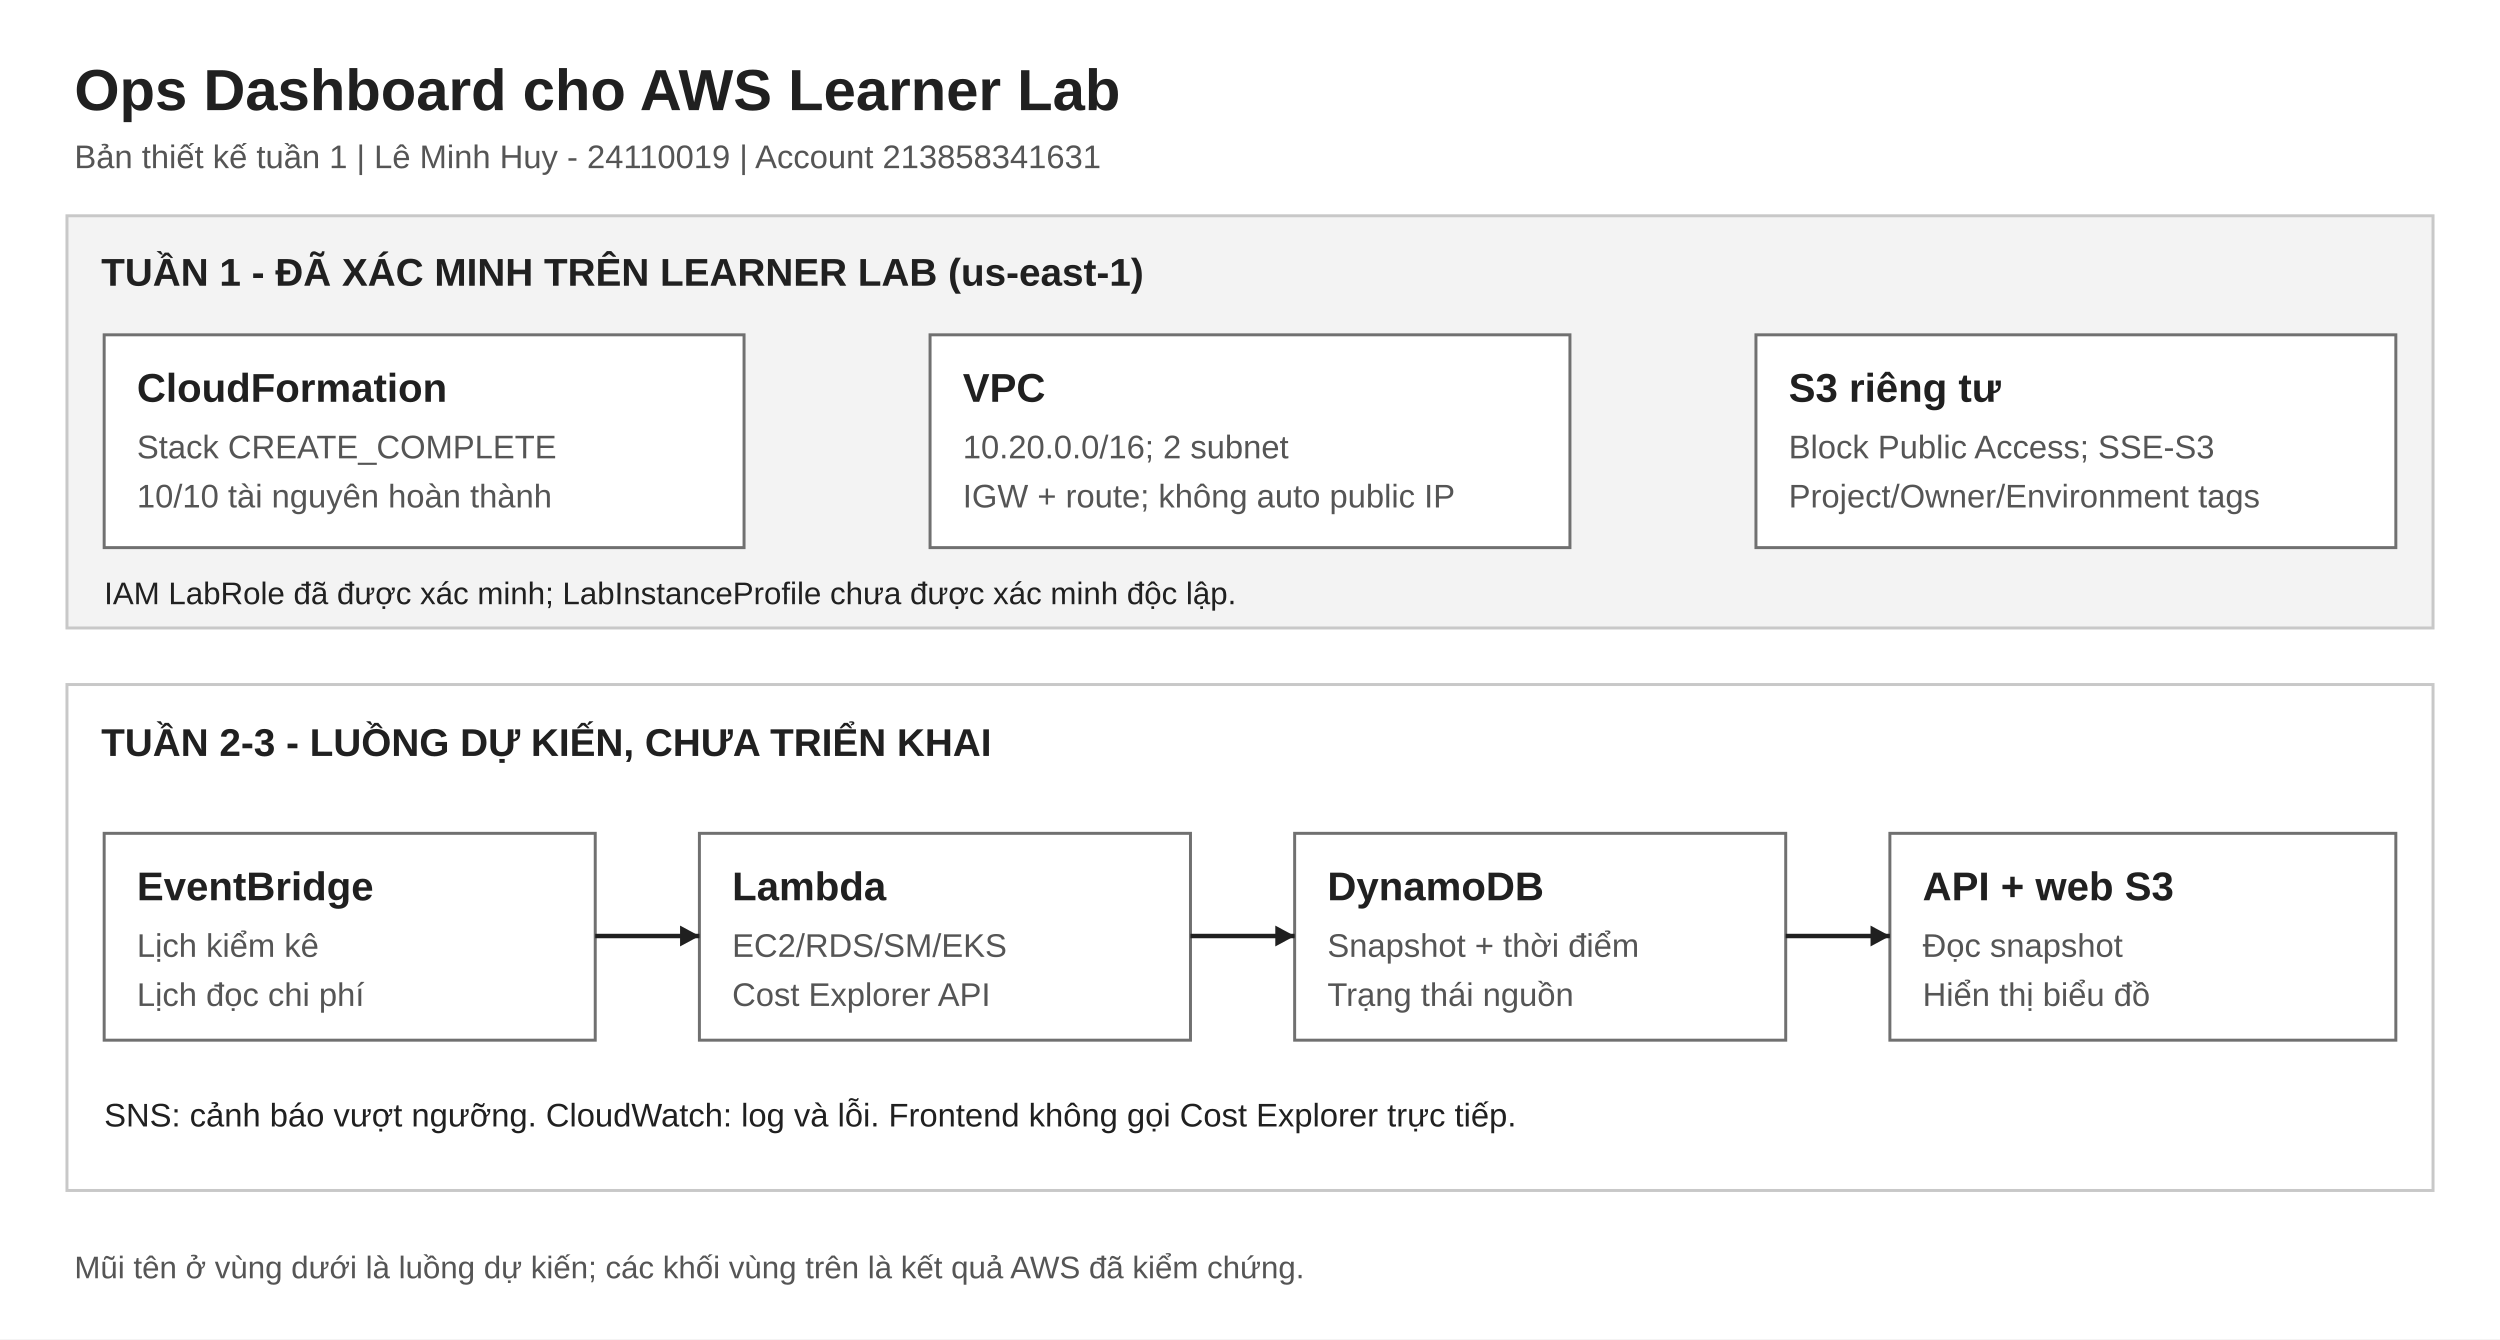
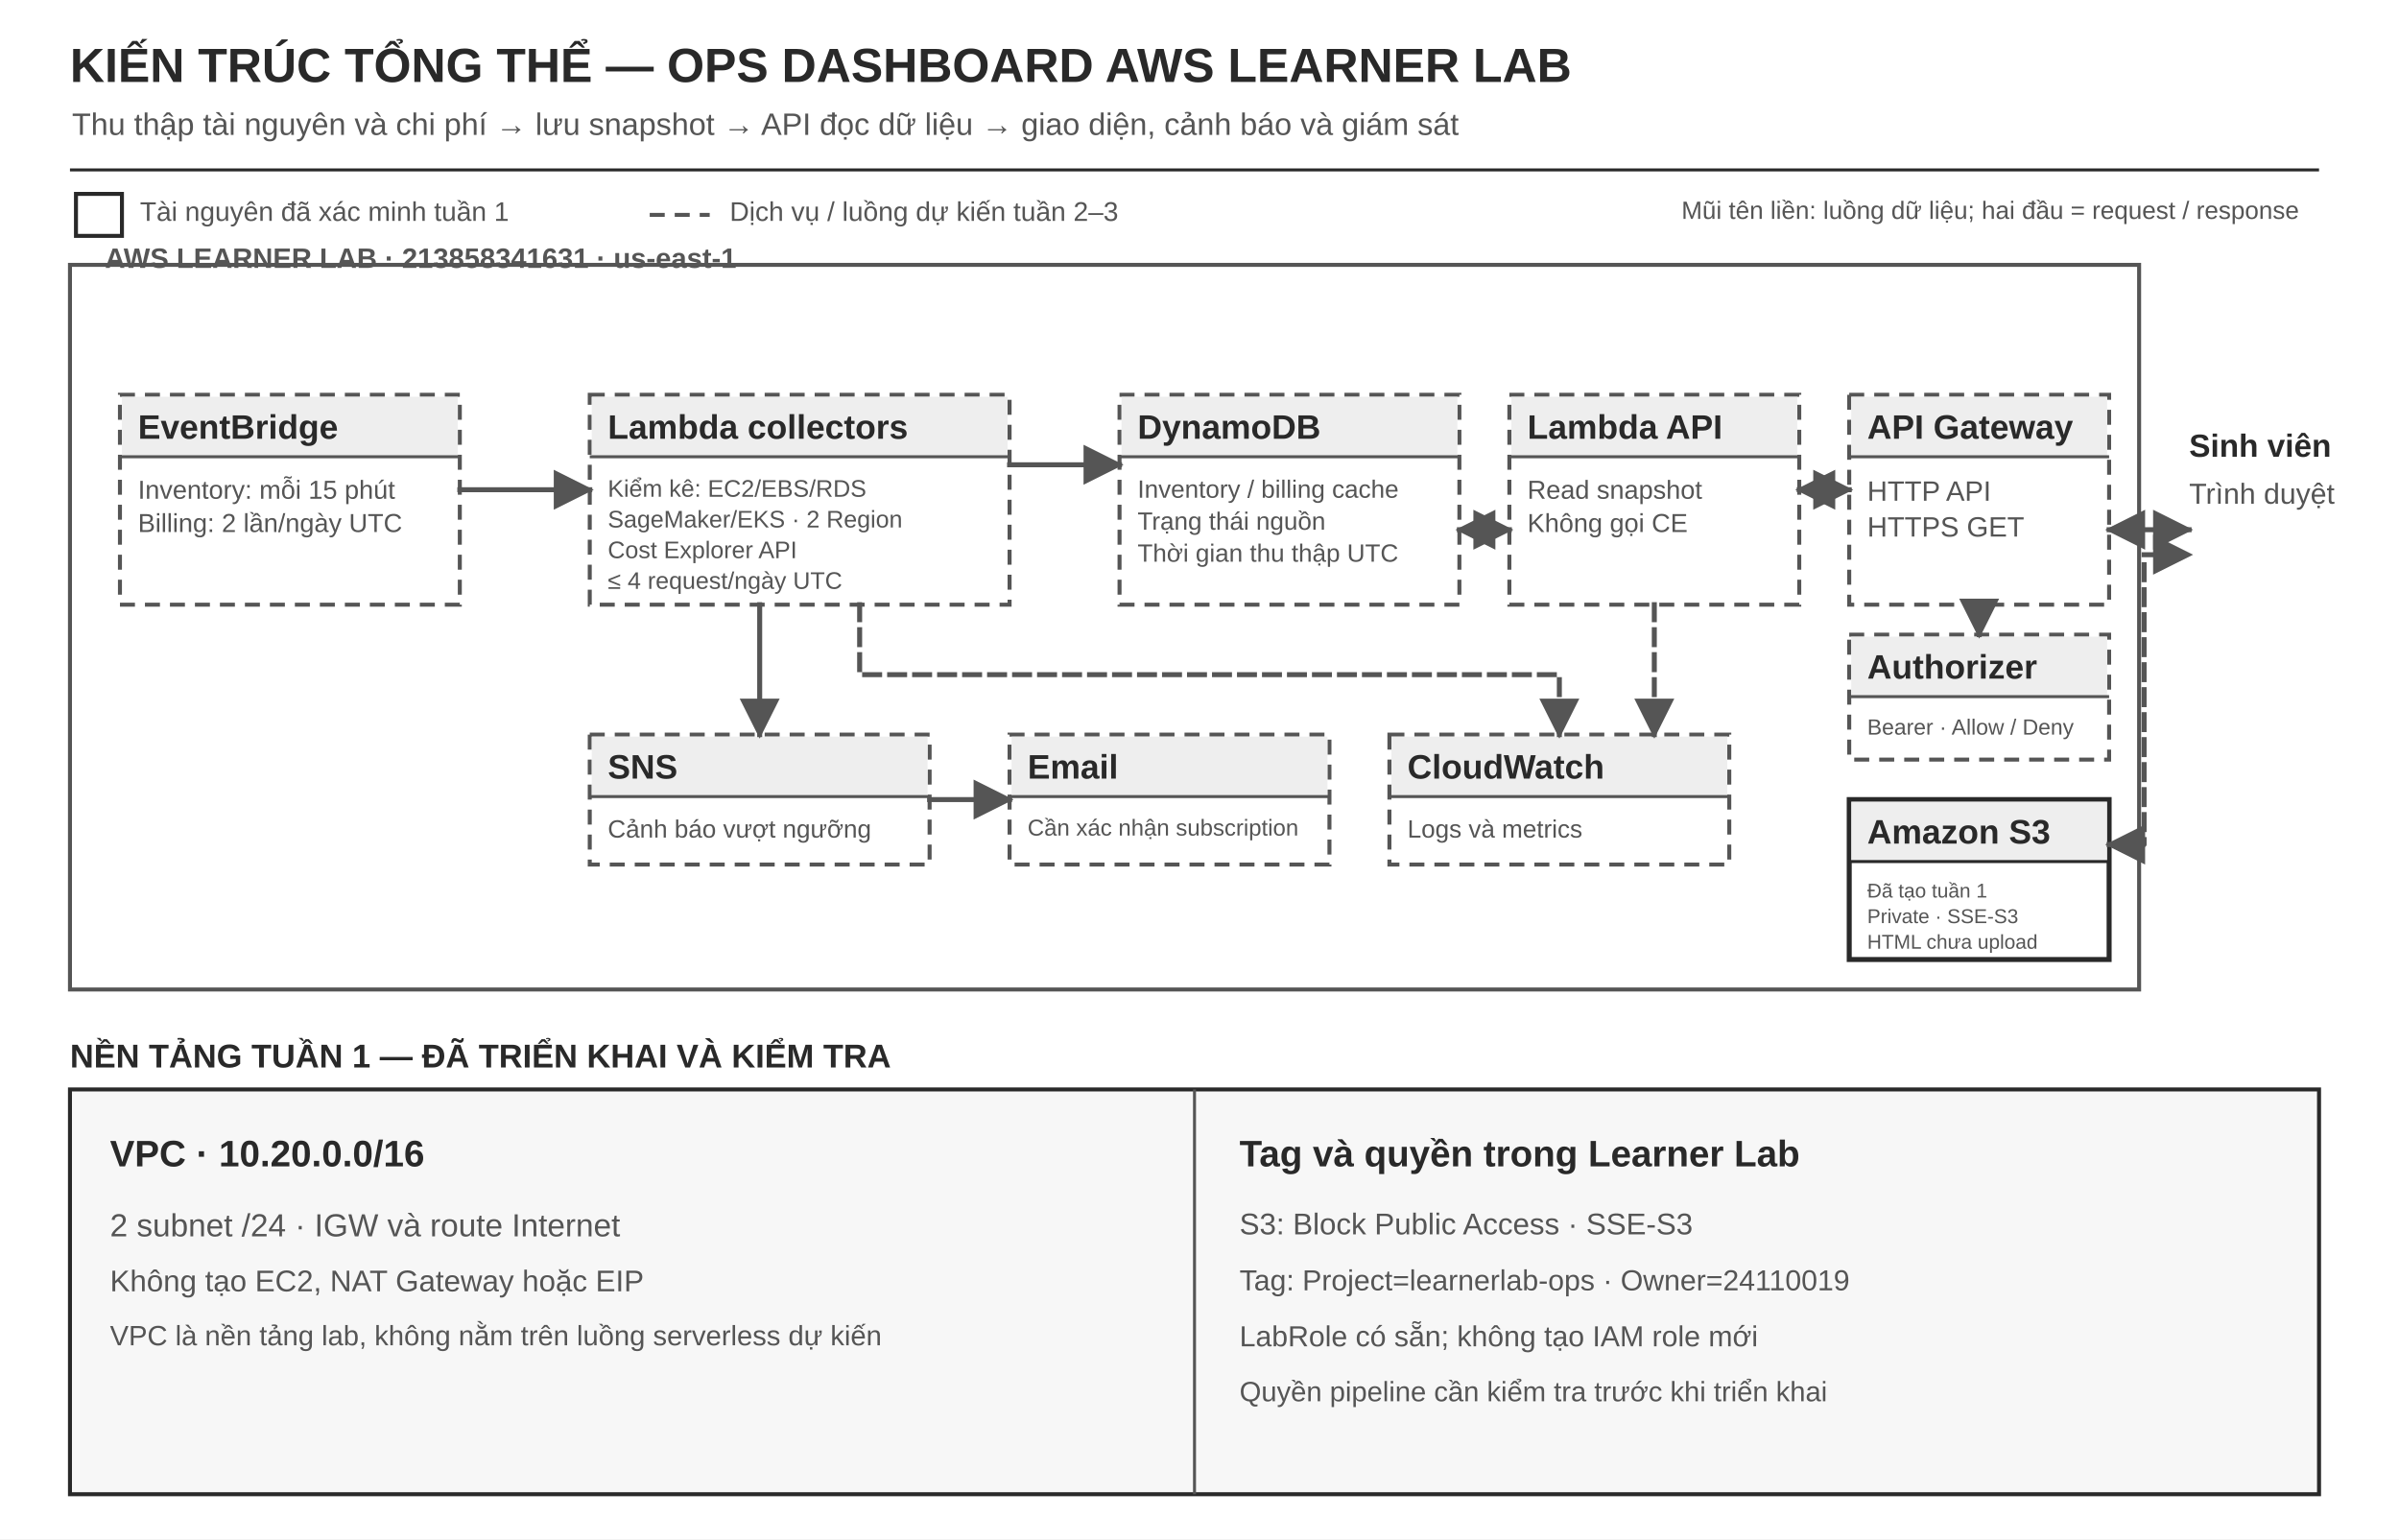
- <svg xmlns="http://www.w3.org/2000/svg" width="1680" height="900" viewBox="0 0 1680 900">
-   <rect width="1680" height="900" fill="#FFFFFF" />
-   <text x="50" y="74" fill="#202020" font-family="Arial,sans-serif" font-size="39" font-weight="700">Ops Dashboard cho AWS Learner Lab</text>
-   <text x="50" y="113" fill="#555555" font-family="Arial,sans-serif" font-size="22">Bản thiết kế tuần 1  |  Lê Minh Huy - 24110019  |  Account 213858341631</text>
-   <rect x="45" y="145" width="1590" height="277" fill="#F3F3F3" stroke="#C8C8C8" stroke-width="2" />
-   <text x="68" y="192" fill="#202020" font-family="Arial,sans-serif" font-size="26" font-weight="700">TUẦN 1 - ĐÃ XÁC MINH TRÊN LEARNER LAB (us-east-1)</text>
-   <rect x="70" y="225" width="430" height="143" fill="#FFFFFF" stroke="#707070" stroke-width="2" />
-   <text x="92" y="270" fill="#202020" font-family="Arial,sans-serif" font-size="27" font-weight="700">CloudFormation</text>
-   <text x="92" y="308" fill="#555555" font-family="Arial,sans-serif" font-size="22">Stack CREATE_COMPLETE</text>
-   <text x="92" y="341" fill="#555555" font-family="Arial,sans-serif" font-size="22">10/10 tài nguyên hoàn thành</text>
-   <rect x="625" y="225" width="430" height="143" fill="#FFFFFF" stroke="#707070" stroke-width="2" />
-   <text x="647" y="270" fill="#202020" font-family="Arial,sans-serif" font-size="27" font-weight="700">VPC</text>
-   <text x="647" y="308" fill="#555555" font-family="Arial,sans-serif" font-size="22">10.20.0.0/16; 2 subnet</text>
-   <text x="647" y="341" fill="#555555" font-family="Arial,sans-serif" font-size="22">IGW + route; không auto public IP</text>
-   <rect x="1180" y="225" width="430" height="143" fill="#FFFFFF" stroke="#707070" stroke-width="2" />
-   <text x="1202" y="270" fill="#202020" font-family="Arial,sans-serif" font-size="27" font-weight="700">S3 riêng tư</text>
-   <text x="1202" y="308" fill="#555555" font-family="Arial,sans-serif" font-size="22">Block Public Access; SSE-S3</text>
-   <text x="1202" y="341" fill="#555555" font-family="Arial,sans-serif" font-size="22">Project/Owner/Environment tags</text>
-   <text x="70" y="406" fill="#202020" font-family="Arial,sans-serif" font-size="21">IAM LabRole đã được xác minh; LabInstanceProfile chưa được xác minh độc lập.</text>
-   <rect x="45" y="460" width="1590" height="340" fill="#FFFFFF" stroke="#C8C8C8" stroke-width="2" />
-   <text x="68" y="508" fill="#202020" font-family="Arial,sans-serif" font-size="26" font-weight="700">TUẦN 2-3 - LUỒNG DỰ KIẾN, CHƯA TRIỂN KHAI</text>
-   <rect x="70" y="560" width="330" height="139" fill="#FFFFFF" stroke="#707070" stroke-width="2" />
-   <text x="92" y="605" fill="#202020" font-family="Arial,sans-serif" font-size="27" font-weight="700">EventBridge</text>
-   <text x="92" y="643" fill="#555555" font-family="Arial,sans-serif" font-size="22">Lịch kiểm kê</text>
-   <text x="92" y="676" fill="#555555" font-family="Arial,sans-serif" font-size="22">Lịch đọc chi phí</text>
-   <rect x="470" y="560" width="330" height="139" fill="#FFFFFF" stroke="#707070" stroke-width="2" />
-   <text x="492" y="605" fill="#202020" font-family="Arial,sans-serif" font-size="27" font-weight="700">Lambda</text>
-   <text x="492" y="643" fill="#555555" font-family="Arial,sans-serif" font-size="22">EC2/RDS/SM/EKS</text>
-   <text x="492" y="676" fill="#555555" font-family="Arial,sans-serif" font-size="22">Cost Explorer API</text>
-   <rect x="870" y="560" width="330" height="139" fill="#FFFFFF" stroke="#707070" stroke-width="2" />
-   <text x="892" y="605" fill="#202020" font-family="Arial,sans-serif" font-size="27" font-weight="700">DynamoDB</text>
-   <text x="892" y="643" fill="#555555" font-family="Arial,sans-serif" font-size="22">Snapshot + thời điểm</text>
-   <text x="892" y="676" fill="#555555" font-family="Arial,sans-serif" font-size="22">Trạng thái nguồn</text>
-   <rect x="1270" y="560" width="340" height="139" fill="#FFFFFF" stroke="#707070" stroke-width="2" />
-   <text x="1292" y="605" fill="#202020" font-family="Arial,sans-serif" font-size="27" font-weight="700">API + web S3</text>
-   <text x="1292" y="643" fill="#555555" font-family="Arial,sans-serif" font-size="22">Đọc snapshot</text>
-   <text x="1292" y="676" fill="#555555" font-family="Arial,sans-serif" font-size="22">Hiển thị biểu đồ</text>
-   <line x1="400" y1="629" x2="470" y2="629" stroke="#202020" stroke-width="3" />
-   <polygon points="470,629 457,622 457,636" fill="#202020" />
-   <line x1="800" y1="629" x2="870" y2="629" stroke="#202020" stroke-width="3" />
-   <polygon points="870,629 857,622 857,636" fill="#202020" />
-   <line x1="1200" y1="629" x2="1270" y2="629" stroke="#202020" stroke-width="3" />
-   <polygon points="1270,629 1257,622 1257,636" fill="#202020" />
-   <text x="70" y="757" fill="#202020" font-family="Arial,sans-serif" font-size="22">SNS: cảnh báo vượt ngưỡng. CloudWatch: log và lỗi. Frontend không gọi Cost Explorer trực tiếp.</text>
-   <text x="50" y="859" fill="#555555" font-family="Arial,sans-serif" font-size="21">Mũi tên ở vùng dưới là luồng dự kiến; các khối vùng trên là kết quả AWS đã kiểm chứng.</text>
+ <svg xmlns="http://www.w3.org/2000/svg" width="2400" height="1540" viewBox="0 0 2400 1540">
+   <defs>
+     <marker id="arrow" viewBox="0 0 10 10" refX="9" refY="5" markerWidth="8" markerHeight="8" orient="auto-start-reverse">
+       <path d="M 0 0 L 10 5 L 0 10 z" fill="#555555" />
+     </marker>
+   </defs>
+   <rect width="100%" height="100%" fill="#ffffff" />
+   <text x="70" y="82" fill="#292929" font-family="Arial,sans-serif" font-size="48" font-weight="700" text-anchor="start">
+     <tspan x="70" dy="0">KIẾN TRÚC TỔNG THỂ — OPS DASHBOARD AWS LEARNER LAB</tspan>
+   </text>
+   <text x="72" y="135" fill="#555555" font-family="Arial,sans-serif" font-size="31" font-weight="400" text-anchor="start">
+     <tspan x="72" dy="0">Thu thập tài nguyên và chi phí → lưu snapshot → API đọc dữ liệu → giao diện, cảnh báo và giám sát</tspan>
+   </text>
+   <line x1="70" y1="170" x2="2320" y2="170" stroke="#292929" stroke-width="3" />
+   <rect x="76" y="194" width="46" height="42" fill="#ffffff" stroke="#292929" stroke-width="4" />
+   <text x="140" y="221" fill="#555555" font-family="Arial,sans-serif" font-size="27" font-weight="400" text-anchor="start">
+     <tspan x="140" dy="0">Tài nguyên đã xác minh tuần 1</tspan>
+   </text>
+   <line x1="650" y1="215" x2="710" y2="215" stroke="#555555" stroke-width="4" stroke-dasharray="15 10" />
+   <text x="730" y="221" fill="#555555" font-family="Arial,sans-serif" font-size="27" font-weight="400" text-anchor="start">
+     <tspan x="730" dy="0">Dịch vụ / luồng dự kiến tuần 2–3</tspan>
+   </text>
+   <text x="2300" y="219" fill="#555555" font-family="Arial,sans-serif" font-size="25" font-weight="400" text-anchor="end">
+     <tspan x="2300" dy="0">Mũi tên liền: luồng dữ liệu; hai đầu = request / response</tspan>
+   </text>
+   <rect x="70" y="265" width="2070" height="725" fill="none" stroke="#555555" stroke-width="4" />
+   <text x="105" y="268" fill="#555555" font-family="Arial,sans-serif" font-size="28" font-weight="700" text-anchor="start">
+     <tspan x="105" dy="0">AWS LEARNER LAB  ·  213858341631  ·  us-east-1</tspan>
+   </text>
+   <rect x="120" y="395" width="340" height="210" fill="#ffffff" stroke="#555555" stroke-width="4" stroke-dasharray="15 10" />
+   <rect x="122" y="397" width="336" height="60" fill="#eeeeee" />
+   <line x1="120" y1="457" x2="460" y2="457" stroke="#555555" stroke-width="3" />
+   <text x="138" y="439" fill="#292929" font-family="Arial,sans-serif" font-size="34" font-weight="700" text-anchor="start">
+     <tspan x="138" dy="0">EventBridge</tspan>
+   </text>
+   <text x="138" y="499" fill="#555555" font-family="Arial,sans-serif" font-size="26" font-weight="400" text-anchor="start">
+     <tspan x="138" dy="0">Inventory: mỗi 15 phút</tspan>
+     <tspan x="138" dy="33.28">Billing: 2 lần/ngày UTC</tspan>
+   </text>
+   <rect x="590" y="395" width="420" height="210" fill="#ffffff" stroke="#555555" stroke-width="4" stroke-dasharray="15 10" />
+   <rect x="592" y="397" width="416" height="60" fill="#eeeeee" />
+   <line x1="590" y1="457" x2="1010" y2="457" stroke="#555555" stroke-width="3" />
+   <text x="608" y="439" fill="#292929" font-family="Arial,sans-serif" font-size="34" font-weight="700" text-anchor="start">
+     <tspan x="608" dy="0">Lambda collectors</tspan>
+   </text>
+   <text x="608" y="497" fill="#555555" font-family="Arial,sans-serif" font-size="24" font-weight="400" text-anchor="start">
+     <tspan x="608" dy="0">Kiểm kê: EC2/EBS/RDS</tspan>
+     <tspan x="608" dy="30.72">SageMaker/EKS · 2 Region</tspan>
+     <tspan x="608" dy="30.72">Cost Explorer API</tspan>
+     <tspan x="608" dy="30.72">≤ 4 request/ngày UTC</tspan>
+   </text>
+   <rect x="1120" y="395" width="340" height="210" fill="#ffffff" stroke="#555555" stroke-width="4" stroke-dasharray="15 10" />
+   <rect x="1122" y="397" width="336" height="60" fill="#eeeeee" />
+   <line x1="1120" y1="457" x2="1460" y2="457" stroke="#555555" stroke-width="3" />
+   <text x="1138" y="439" fill="#292929" font-family="Arial,sans-serif" font-size="34" font-weight="700" text-anchor="start">
+     <tspan x="1138" dy="0">DynamoDB</tspan>
+   </text>
+   <text x="1138" y="498" fill="#555555" font-family="Arial,sans-serif" font-size="25" font-weight="400" text-anchor="start">
+     <tspan x="1138" dy="0">Inventory / billing cache</tspan>
+     <tspan x="1138" dy="32.0">Trạng thái nguồn</tspan>
+     <tspan x="1138" dy="32.0">Thời gian thu thập UTC</tspan>
+   </text>
+   <rect x="1510" y="395" width="290" height="210" fill="#ffffff" stroke="#555555" stroke-width="4" stroke-dasharray="15 10" />
+   <rect x="1512" y="397" width="286" height="60" fill="#eeeeee" />
+   <line x1="1510" y1="457" x2="1800" y2="457" stroke="#555555" stroke-width="3" />
+   <text x="1528" y="439" fill="#292929" font-family="Arial,sans-serif" font-size="34" font-weight="700" text-anchor="start">
+     <tspan x="1528" dy="0">Lambda API</tspan>
+   </text>
+   <text x="1528" y="499" fill="#555555" font-family="Arial,sans-serif" font-size="26" font-weight="400" text-anchor="start">
+     <tspan x="1528" dy="0">Read snapshot</tspan>
+     <tspan x="1528" dy="33.28">Không gọi CE</tspan>
+   </text>
+   <rect x="1850" y="395" width="260" height="210" fill="#ffffff" stroke="#555555" stroke-width="4" stroke-dasharray="15 10" />
+   <rect x="1852" y="397" width="256" height="60" fill="#eeeeee" />
+   <line x1="1850" y1="457" x2="2110" y2="457" stroke="#555555" stroke-width="3" />
+   <text x="1868" y="439" fill="#292929" font-family="Arial,sans-serif" font-size="34" font-weight="700" text-anchor="start">
+     <tspan x="1868" dy="0">API Gateway</tspan>
+   </text>
+   <text x="1868" y="501" fill="#555555" font-family="Arial,sans-serif" font-size="28" font-weight="400" text-anchor="start">
+     <tspan x="1868" dy="0">HTTP API</tspan>
+     <tspan x="1868" dy="35.84">HTTPS GET</tspan>
+   </text>
+   <polyline points="460,490 590,490" fill="none" stroke="#555555" stroke-width="5" stroke-linecap="square" stroke-linejoin="round" marker-end="url(#arrow)" />
+   <polyline points="1010,465 1120,465" fill="none" stroke="#555555" stroke-width="5" stroke-linecap="square" stroke-linejoin="round" marker-end="url(#arrow)" />
+   <polyline points="1850,490 1800,490" fill="none" stroke="#555555" stroke-width="5" stroke-linecap="square" stroke-linejoin="round" marker-end="url(#arrow)" marker-start="url(#arrow)" />
+   <polyline points="1510,530 1460,530" fill="none" stroke="#555555" stroke-width="5" stroke-linecap="square" stroke-linejoin="round" marker-end="url(#arrow)" marker-start="url(#arrow)" />
+   <text x="2190" y="457" fill="#292929" font-family="Arial,sans-serif" font-size="32" font-weight="700" text-anchor="start">
+     <tspan x="2190" dy="0">Sinh viên</tspan>
+   </text>
+   <text x="2190" y="504" fill="#555555" font-family="Arial,sans-serif" font-size="29" font-weight="400" text-anchor="start">
+     <tspan x="2190" dy="0">Trình duyệt</tspan>
+   </text>
+   <polyline points="2190,530 2110,530" fill="none" stroke="#555555" stroke-width="5" stroke-linecap="square" stroke-linejoin="round" marker-end="url(#arrow)" marker-start="url(#arrow)" />
+   <rect x="590" y="735" width="340" height="130" fill="#ffffff" stroke="#555555" stroke-width="4" stroke-dasharray="15 10" />
+   <rect x="592" y="737" width="336" height="60" fill="#eeeeee" />
+   <line x1="590" y1="797" x2="930" y2="797" stroke="#555555" stroke-width="3" />
+   <text x="608" y="779" fill="#292929" font-family="Arial,sans-serif" font-size="34" font-weight="700" text-anchor="start">
+     <tspan x="608" dy="0">SNS</tspan>
+   </text>
+   <text x="608" y="838" fill="#555555" font-family="Arial,sans-serif" font-size="25" font-weight="400" text-anchor="start">
+     <tspan x="608" dy="0">Cảnh báo vượt ngưỡng</tspan>
+   </text>
+   <rect x="1010" y="735" width="320" height="130" fill="#ffffff" stroke="#555555" stroke-width="4" stroke-dasharray="15 10" />
+   <rect x="1012" y="737" width="316" height="60" fill="#eeeeee" />
+   <line x1="1010" y1="797" x2="1330" y2="797" stroke="#555555" stroke-width="3" />
+   <text x="1028" y="779" fill="#292929" font-family="Arial,sans-serif" font-size="34" font-weight="700" text-anchor="start">
+     <tspan x="1028" dy="0">Email</tspan>
+   </text>
+   <text x="1028" y="836" fill="#555555" font-family="Arial,sans-serif" font-size="23" font-weight="400" text-anchor="start">
+     <tspan x="1028" dy="0">Cần xác nhận subscription</tspan>
+   </text>
+   <rect x="1390" y="735" width="340" height="130" fill="#ffffff" stroke="#555555" stroke-width="4" stroke-dasharray="15 10" />
+   <rect x="1392" y="737" width="336" height="60" fill="#eeeeee" />
+   <line x1="1390" y1="797" x2="1730" y2="797" stroke="#555555" stroke-width="3" />
+   <text x="1408" y="779" fill="#292929" font-family="Arial,sans-serif" font-size="34" font-weight="700" text-anchor="start">
+     <tspan x="1408" dy="0">CloudWatch</tspan>
+   </text>
+   <text x="1408" y="838" fill="#555555" font-family="Arial,sans-serif" font-size="25" font-weight="400" text-anchor="start">
+     <tspan x="1408" dy="0">Logs và metrics</tspan>
+   </text>
+   <polyline points="760,605 760,735" fill="none" stroke="#555555" stroke-width="5" stroke-linecap="square" stroke-linejoin="round" marker-end="url(#arrow)" />
+   <polyline points="930,800 1010,800" fill="none" stroke="#555555" stroke-width="5" stroke-linecap="square" stroke-linejoin="round" marker-end="url(#arrow)" />
+   <polyline points="860,605 860,675 1560,675 1560,735" fill="none" stroke="#555555" stroke-width="5" stroke-linecap="square" stroke-linejoin="round" stroke-dasharray="15 10" marker-end="url(#arrow)" />
+   <polyline points="1655,605 1655,735" fill="none" stroke="#555555" stroke-width="5" stroke-linecap="square" stroke-linejoin="round" stroke-dasharray="15 10" marker-end="url(#arrow)" />
+   <rect x="1850" y="635" width="260" height="125" fill="#ffffff" stroke="#555555" stroke-width="4" stroke-dasharray="15 10" />
+   <rect x="1852" y="637" width="256" height="60" fill="#eeeeee" />
+   <line x1="1850" y1="697" x2="2110" y2="697" stroke="#555555" stroke-width="3" />
+   <text x="1868" y="679" fill="#292929" font-family="Arial,sans-serif" font-size="34" font-weight="700" text-anchor="start">
+     <tspan x="1868" dy="0">Authorizer</tspan>
+   </text>
+   <text x="1868" y="735" fill="#555555" font-family="Arial,sans-serif" font-size="22" font-weight="400" text-anchor="start">
+     <tspan x="1868" dy="0">Bearer · Allow / Deny</tspan>
+   </text>
+   <rect x="1850" y="800" width="260" height="160" fill="#ffffff" stroke="#292929" stroke-width="5" />
+   <rect x="1852" y="802" width="256" height="60" fill="#eeeeee" />
+   <line x1="1850" y1="862" x2="2110" y2="862" stroke="#292929" stroke-width="3" />
+   <text x="1868" y="844" fill="#292929" font-family="Arial,sans-serif" font-size="34" font-weight="700" text-anchor="start">
+     <tspan x="1868" dy="0">Amazon S3</tspan>
+   </text>
+   <text x="1868" y="898" fill="#555555" font-family="Arial,sans-serif" font-size="20" font-weight="400" text-anchor="start">
+     <tspan x="1868" dy="0">Đã tạo tuần 1</tspan>
+     <tspan x="1868" dy="25.6">Private · SSE-S3</tspan>
+     <tspan x="1868" dy="25.6">HTML chưa upload</tspan>
+   </text>
+   <polyline points="2110,845 2145,845 2145,555 2190,555" fill="none" stroke="#555555" stroke-width="5" stroke-linecap="square" stroke-linejoin="round" stroke-dasharray="15 10" marker-end="url(#arrow)" marker-start="url(#arrow)" />
+   <polyline points="1980,605 1980,635" fill="none" stroke="#555555" stroke-width="5" stroke-linecap="square" stroke-linejoin="round" stroke-dasharray="15 10" marker-end="url(#arrow)" />
+   <text x="70" y="1068" fill="#292929" font-family="Arial,sans-serif" font-size="33" font-weight="700" text-anchor="start">
+     <tspan x="70" dy="0">NỀN TẢNG TUẦN 1 — ĐÃ TRIỂN KHAI VÀ KIỂM TRA</tspan>
+   </text>
+   <rect x="70" y="1090" width="2250" height="405" fill="#f7f7f7" stroke="#292929" stroke-width="4" />
+   <line x1="1195" y1="1090" x2="1195" y2="1495" stroke="#555555" stroke-width="3" />
+   <text x="110" y="1167" fill="#292929" font-family="Arial,sans-serif" font-size="37" font-weight="700" text-anchor="start">
+     <tspan x="110" dy="0">VPC · 10.20.0.0/16</tspan>
+   </text>
+   <text x="110" y="1237" fill="#555555" font-family="Arial,sans-serif" font-size="32" font-weight="400" text-anchor="start">
+     <tspan x="110" dy="0">2 subnet /24 · IGW và route Internet</tspan>
+   </text>
+   <text x="110" y="1292" fill="#555555" font-family="Arial,sans-serif" font-size="30" font-weight="400" text-anchor="start">
+     <tspan x="110" dy="0">Không tạo EC2, NAT Gateway hoặc EIP</tspan>
+   </text>
+   <text x="110" y="1346" fill="#555555" font-family="Arial,sans-serif" font-size="28" font-weight="400" text-anchor="start">
+     <tspan x="110" dy="0">VPC là nền tảng lab, không nằm trên luồng serverless dự kiến</tspan>
+   </text>
+   <text x="1240" y="1167" fill="#292929" font-family="Arial,sans-serif" font-size="37" font-weight="700" text-anchor="start">
+     <tspan x="1240" dy="0">Tag và quyền trong Learner Lab</tspan>
+   </text>
+   <text x="1240" y="1235" fill="#555555" font-family="Arial,sans-serif" font-size="30" font-weight="400" text-anchor="start">
+     <tspan x="1240" dy="0">S3: Block Public Access · SSE-S3</tspan>
+   </text>
+   <text x="1240" y="1291" fill="#555555" font-family="Arial,sans-serif" font-size="29" font-weight="400" text-anchor="start">
+     <tspan x="1240" dy="0">Tag: Project=learnerlab-ops · Owner=24110019</tspan>
+   </text>
+   <text x="1240" y="1347" fill="#555555" font-family="Arial,sans-serif" font-size="29" font-weight="400" text-anchor="start">
+     <tspan x="1240" dy="0">LabRole có sẵn; không tạo IAM role mới</tspan>
+   </text>
+   <text x="1240" y="1402" fill="#555555" font-family="Arial,sans-serif" font-size="28" font-weight="400" text-anchor="start">
+     <tspan x="1240" dy="0">Quyền pipeline cần kiểm tra trước khi triển khai</tspan>
+   </text>
</svg>
